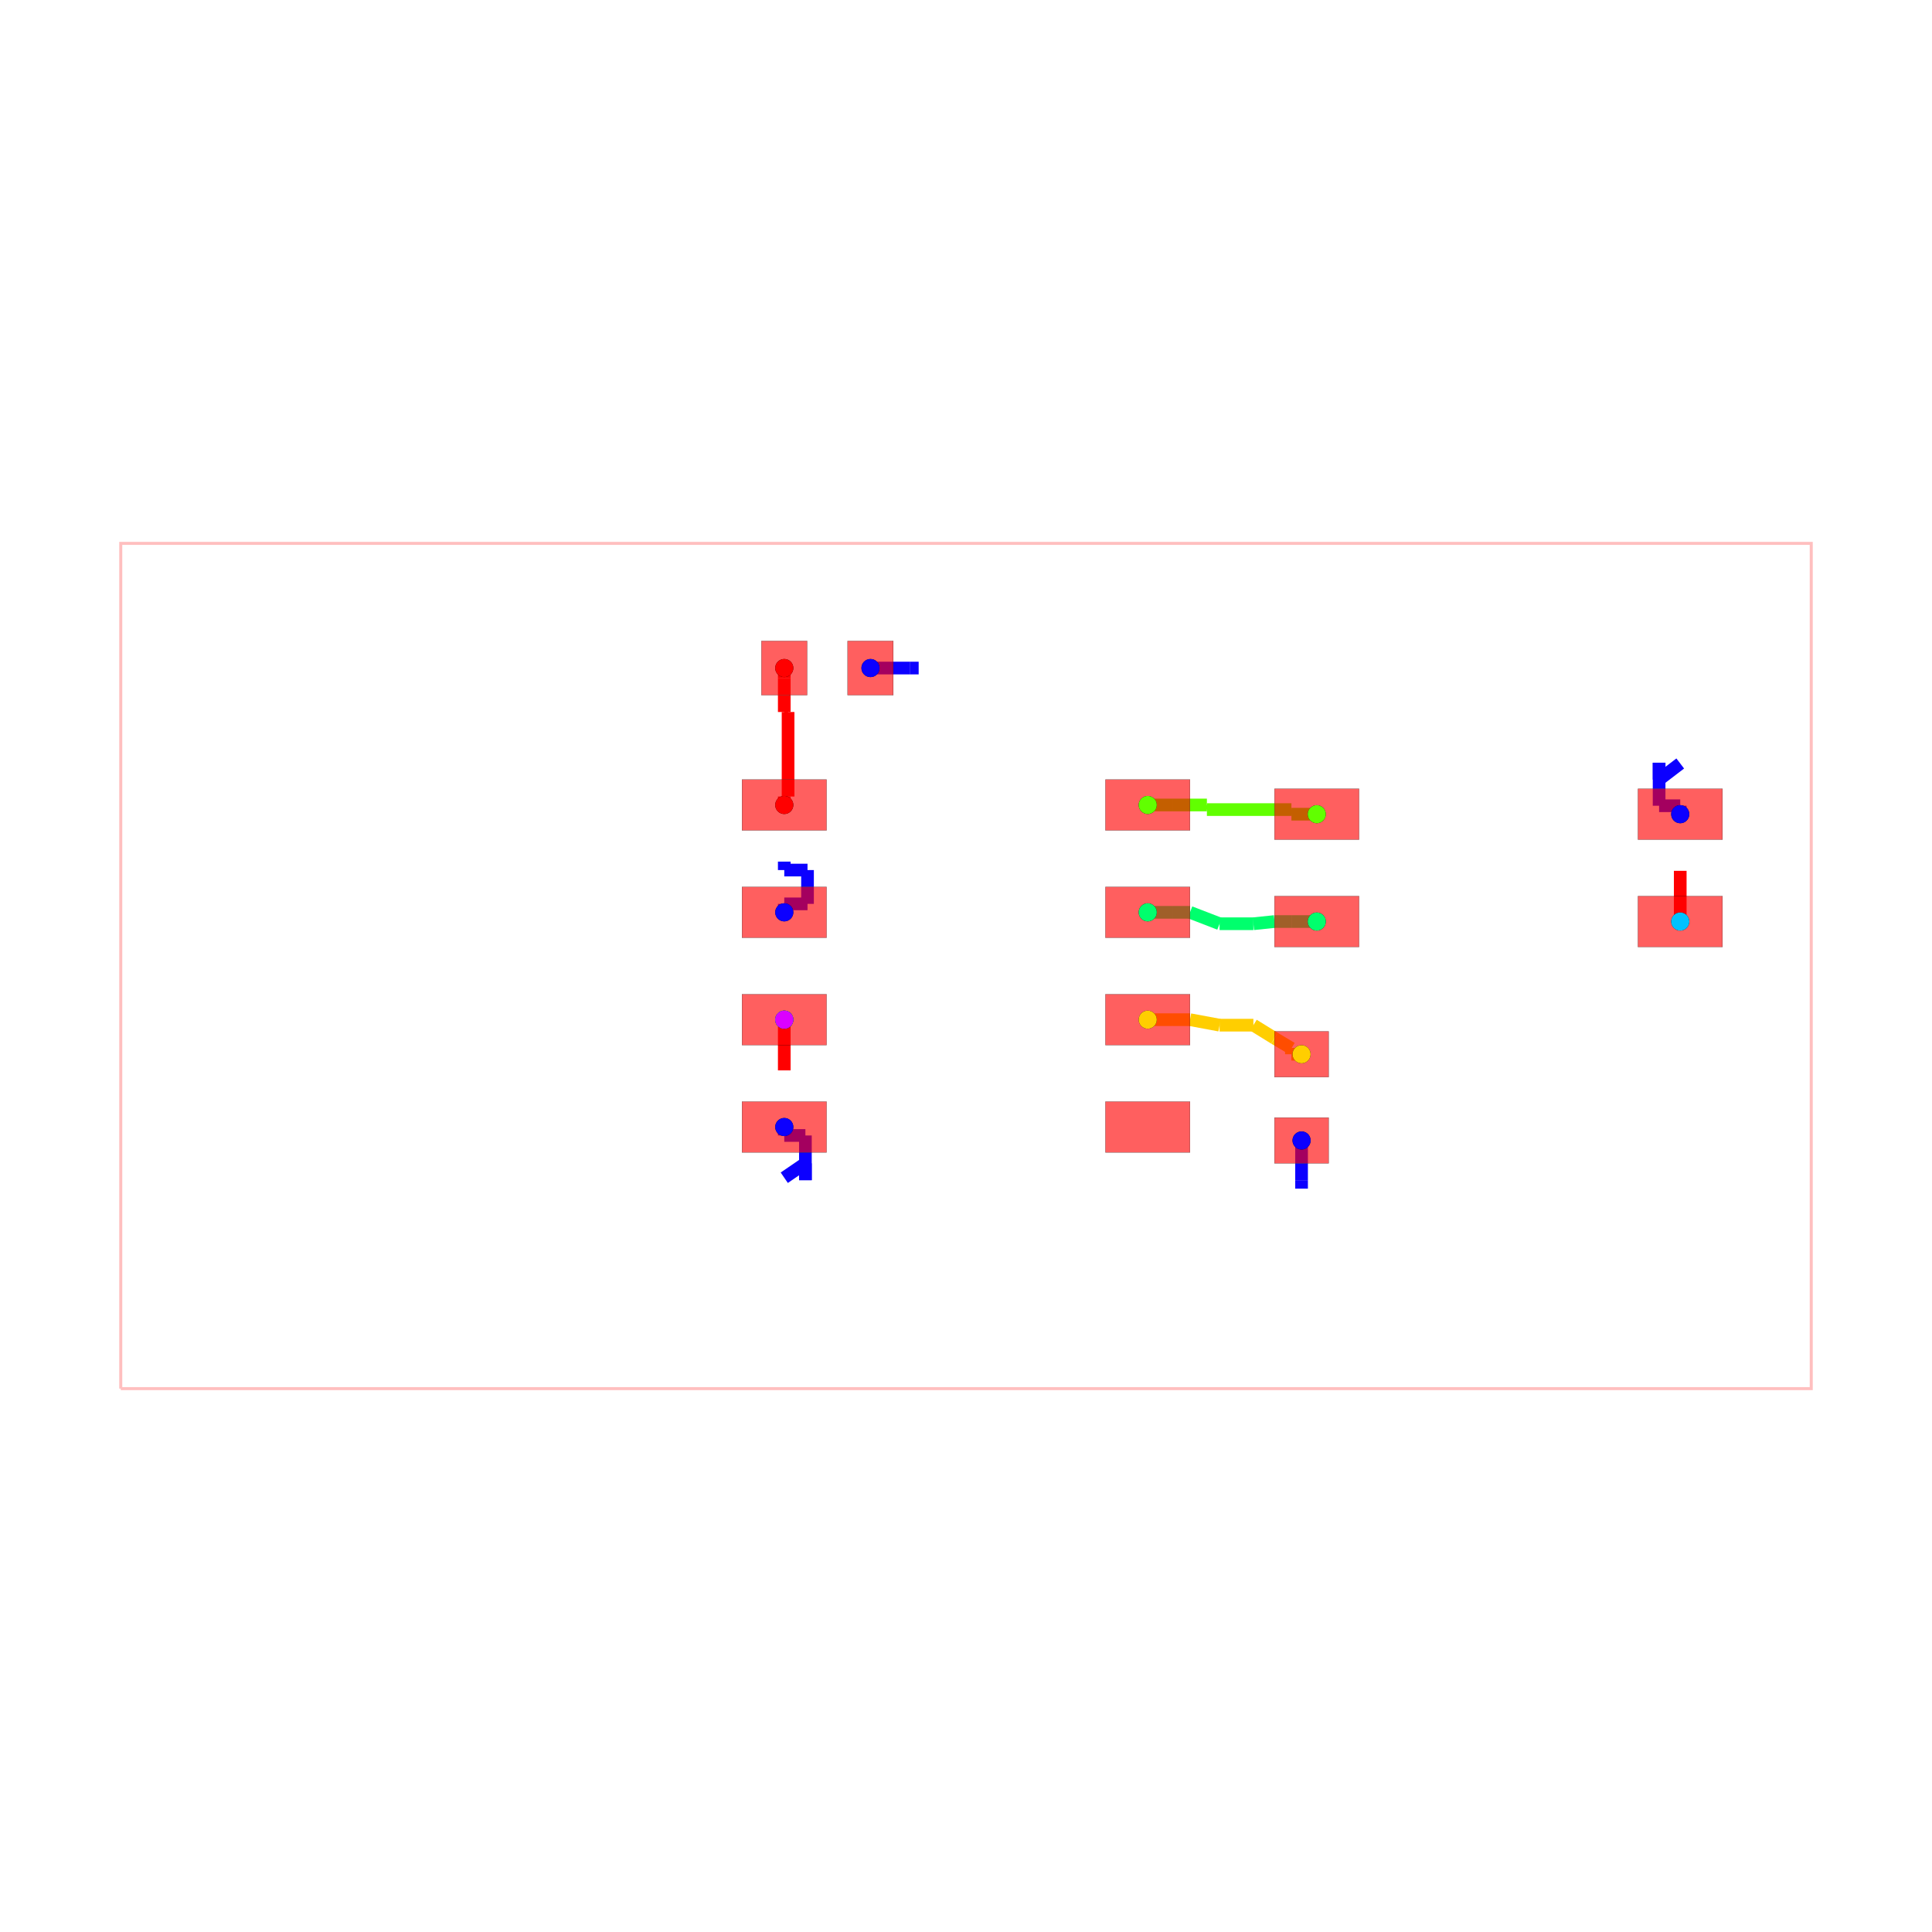
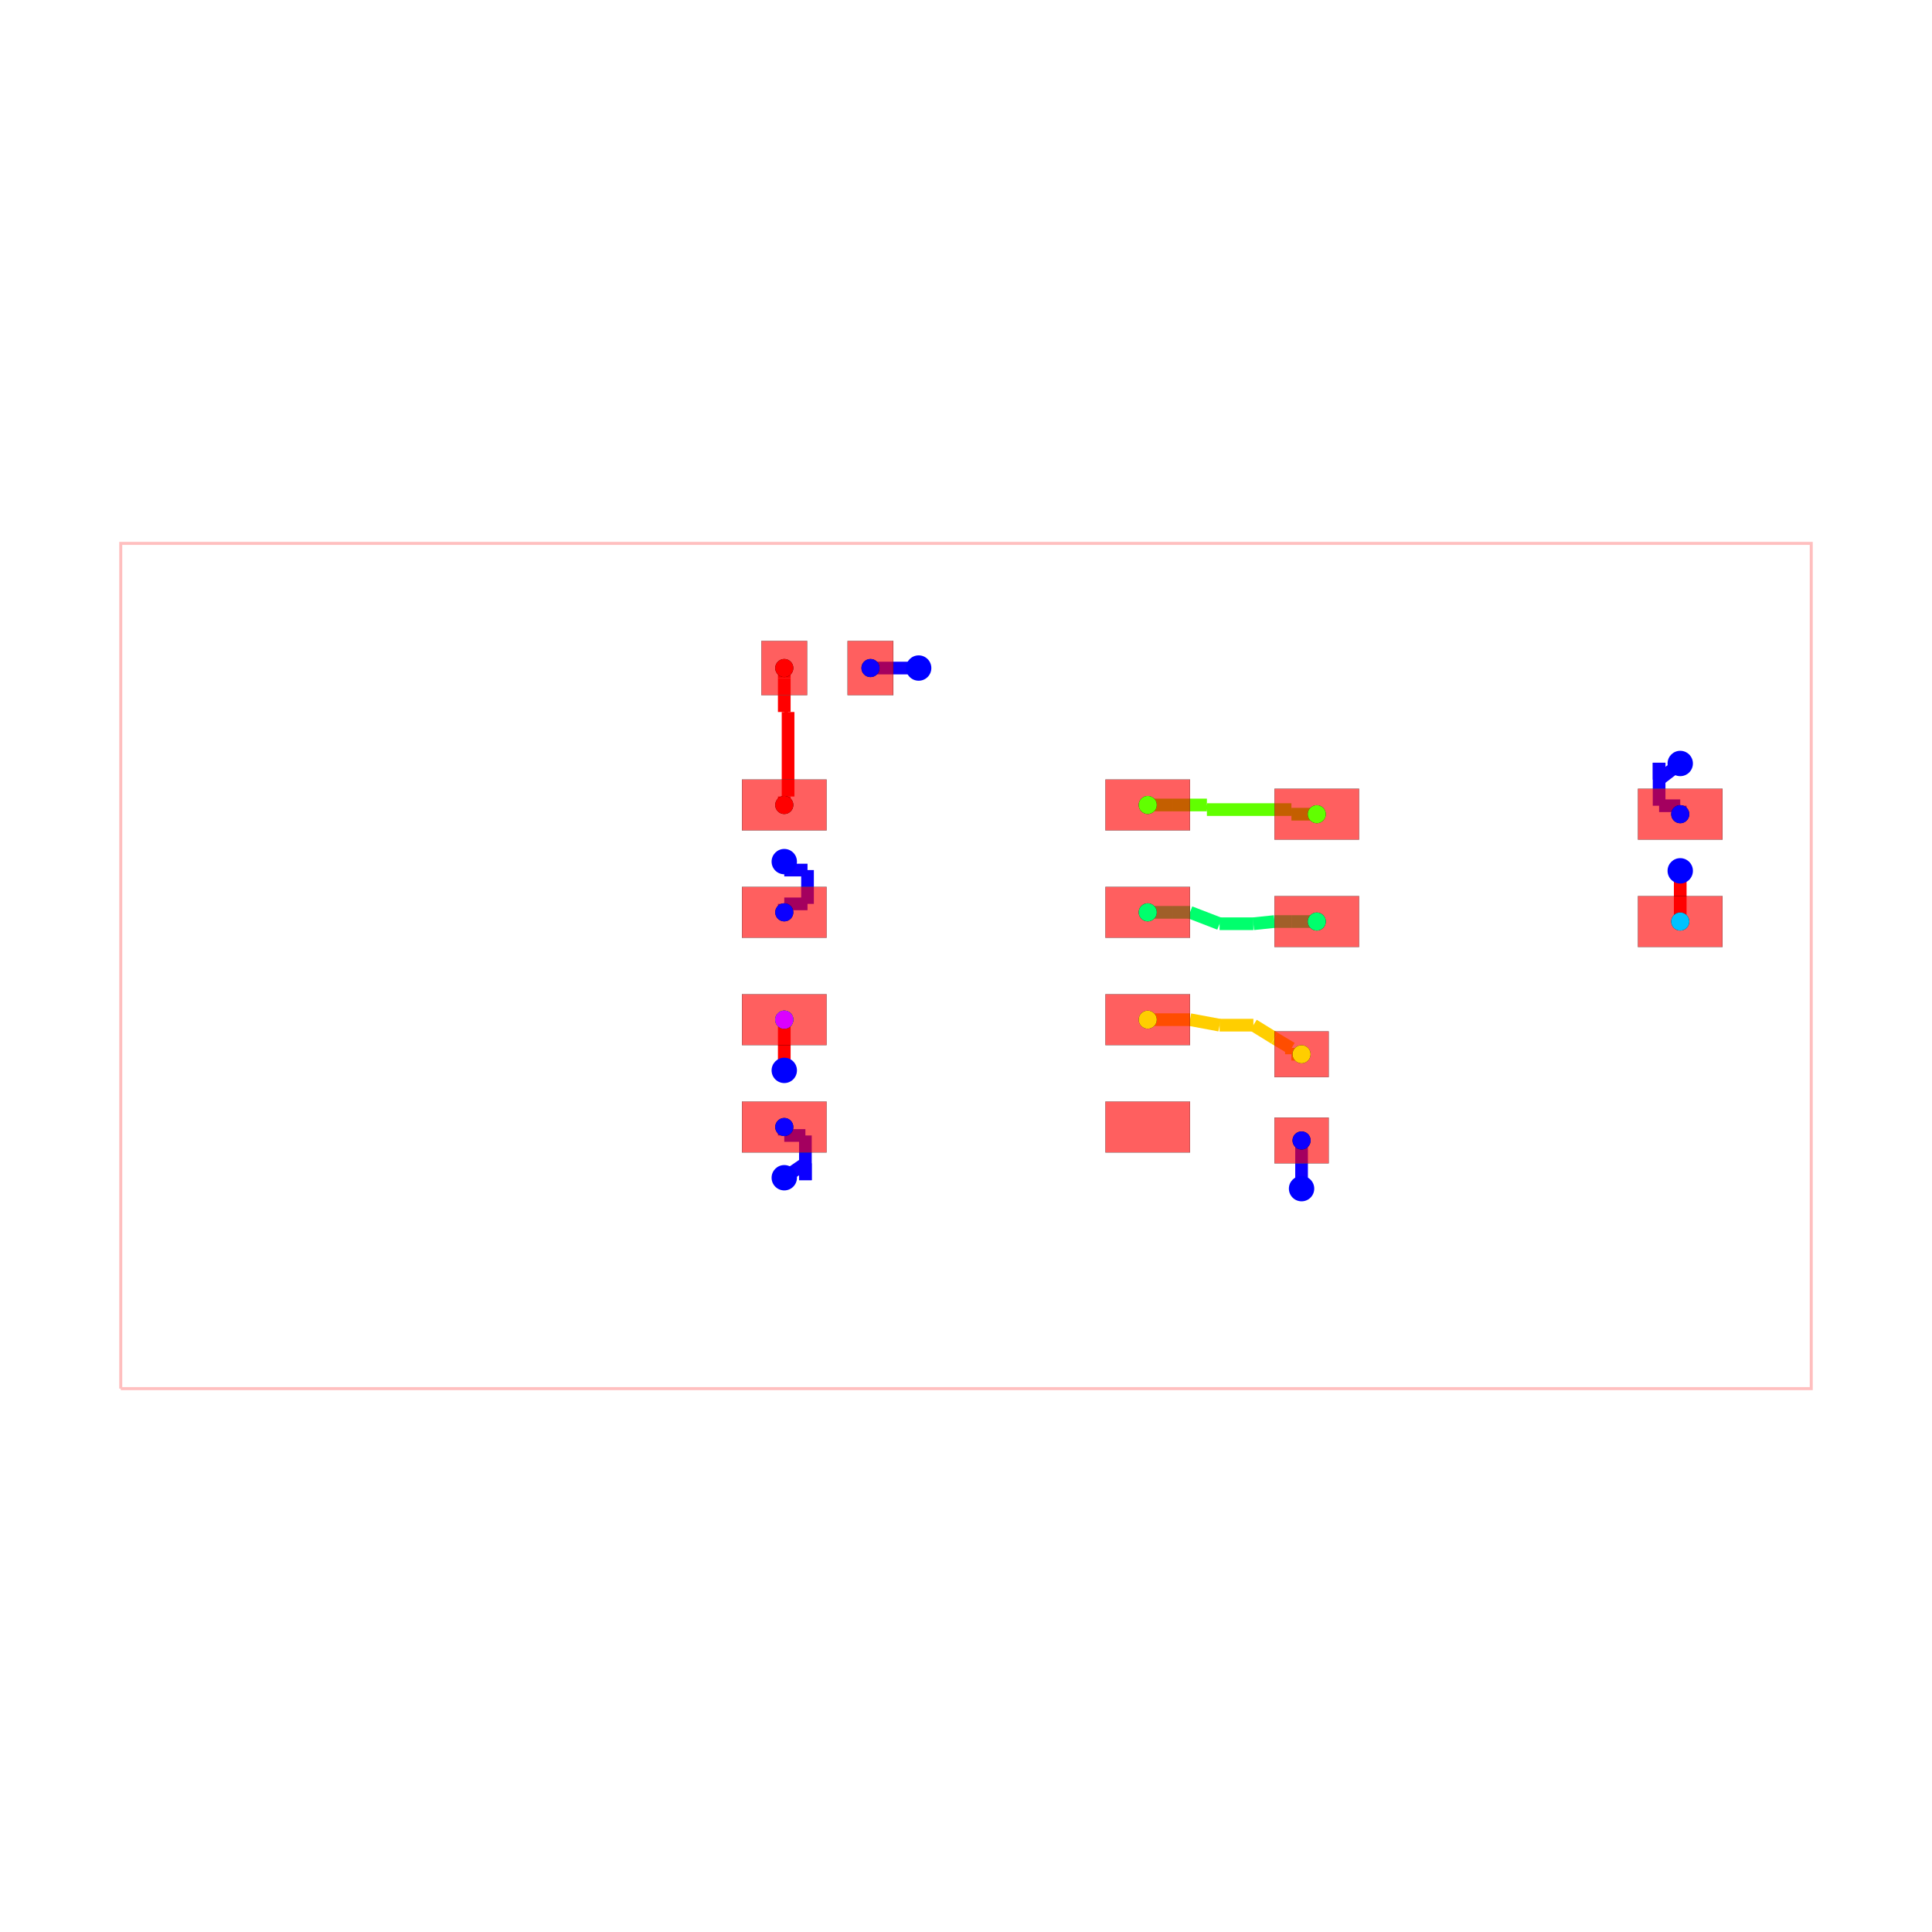
<svg xmlns="http://www.w3.org/2000/svg" width="640" height="640" viewBox="0 0 640 640">
  <rect width="100%" height="100%" fill="white" />
  <g>
    <polyline data-points="-10,-5 10,-5 10,5 -10,5 -10,-5" data-type="line" data-label="" points="40,460 600,460 600,180 40,180 40,460" fill="none" stroke="rgba(255,0,0,0.25)" stroke-width="1px" />
  </g>
  <g>
    <polyline data-points="3.97,-2.0640355616199573 3.97,-2.134035561619957" data-type="line" data-label="" points="431.16,377.793 431.16,379.753" fill="none" stroke="hsl(242.857, 100%, 50%)" stroke-width="4.2" />
  </g>
  <g>
    <polyline data-points="3.97,-2.134035561619957 3.97,-2.3340357808099785" data-type="line" data-label="" points="431.16,379.753 431.16,385.353" fill="none" stroke="hsl(242.857, 100%, 50%)" stroke-width="4.2" />
  </g>
  <g>
    <polyline data-points="3.97,-2.3340357808099785 3.97,-2.5340360000000004" data-type="line" data-label="" points="431.16,385.353 431.16,390.953" fill="none" stroke="hsl(242.857, 100%, 50%)" stroke-width="4.2" />
  </g>
  <g>
    <polyline data-points="3.97,-2.5340360000000004 3.97,-2.634035561619957" data-type="line" data-label="" points="431.16,390.953 431.16,393.753" fill="none" stroke="hsl(242.857, 100%, 50%)" stroke-width="4.2" />
  </g>
  <g>
    <polyline data-points="-1.1300000000000006,3.525 -1.0600000000000005,3.525" data-type="line" data-label="" points="288.36,221.3 290.32,221.3" fill="none" stroke="hsl(242.857, 100%, 50%)" stroke-width="4.2" />
  </g>
  <g>
    <polyline data-points="-1.0600000000000005,3.525 -0.8600000000000002,3.5250000000000004" data-type="line" data-label="" points="290.32,221.3 295.92,221.3" fill="none" stroke="hsl(242.857, 100%, 50%)" stroke-width="4.2" />
  </g>
  <g>
    <polyline data-points="-0.8600000000000002,3.5250000000000004 -0.6599999999999999,3.5250000000000004" data-type="line" data-label="" points="295.92,221.3 301.52,221.3" fill="none" stroke="hsl(242.857, 100%, 50%)" stroke-width="4.2" />
  </g>
  <g>
    <polyline data-points="-0.6599999999999999,3.5250000000000004 -0.5600000000000005,3.525" data-type="line" data-label="" points="301.52,221.3 304.32,221.3" fill="none" stroke="hsl(242.857, 100%, 50%)" stroke-width="4.2" />
  </g>
  <g>
    <polyline data-points="-2.15,-1.905 -2.15,-2.005" data-type="line" data-label="" points="259.8,373.34 259.8,376.14" fill="none" stroke="hsl(242.857, 100%, 50%)" stroke-width="4.2" />
  </g>
  <g>
    <polyline data-points="-2.15,-2.005 -1.9,-2.005" data-type="line" data-label="" points="259.8,376.14 266.8,376.14" fill="none" stroke="hsl(242.857, 100%, 50%)" stroke-width="4.2" />
  </g>
  <g>
    <polyline data-points="-1.9,-2.005 -1.9,-2.205" data-type="line" data-label="" points="266.8,376.14 266.8,381.74" fill="none" stroke="hsl(242.857, 100%, 50%)" stroke-width="4.2" />
  </g>
  <g>
    <polyline data-points="-1.9,-2.205 -1.9,-2.5340360000000004" data-type="line" data-label="" points="266.8,381.74 266.8,390.953" fill="none" stroke="hsl(242.857, 100%, 50%)" stroke-width="4.2" />
  </g>
  <g>
    <polyline data-points="-1.9,-2.5340360000000004 -1.9,-2.334036" data-type="line" data-label="" points="266.8,390.953 266.8,385.353" fill="none" stroke="hsl(242.857, 100%, 50%)" stroke-width="4.2" />
  </g>
  <g>
    <polyline data-points="-1.9,-2.334036 -2.15,-2.505" data-type="line" data-label="" points="266.8,385.353 259.8,390.14" fill="none" stroke="hsl(242.857, 100%, 50%)" stroke-width="4.2" />
  </g>
  <g>
    <polyline data-points="8.45,1.7959644383800433 8.45,1.8959644383800434" data-type="line" data-label="" points="556.6,269.713 556.6,266.913" fill="none" stroke="hsl(242.857, 100%, 50%)" stroke-width="4.2" />
  </g>
  <g>
    <polyline data-points="8.45,1.8959644383800434 8.2,1.8959644383800434" data-type="line" data-label="" points="556.6,266.913 549.6,266.913" fill="none" stroke="hsl(242.857, 100%, 50%)" stroke-width="4.2" />
  </g>
  <g>
    <polyline data-points="8.2,1.8959644383800434 8.2,2.0959644383800438" data-type="line" data-label="" points="549.6,266.913 549.6,261.313" fill="none" stroke="hsl(242.857, 100%, 50%)" stroke-width="4.2" />
  </g>
  <g>
    <polyline data-points="8.2,2.0959644383800438 8.2,2.4050000000000002" data-type="line" data-label="" points="549.6,261.313 549.6,252.66" fill="none" stroke="hsl(242.857, 100%, 50%)" stroke-width="4.2" />
  </g>
  <g>
    <polyline data-points="8.2,2.4050000000000002 8.2,2.205" data-type="line" data-label="" points="549.6,252.66 549.6,258.26" fill="none" stroke="hsl(242.857, 100%, 50%)" stroke-width="4.2" />
  </g>
  <g>
    <polyline data-points="8.2,2.205 8.45,2.395964438380043" data-type="line" data-label="" points="549.6,258.26 556.6,252.913" fill="none" stroke="hsl(242.857, 100%, 50%)" stroke-width="4.2" />
  </g>
  <g>
    <polyline data-points="-2.15,0.635 -2.15,0.7350000000000001" data-type="line" data-label="" points="259.8,302.22 259.8,299.42" fill="none" stroke="hsl(242.857, 100%, 50%)" stroke-width="4.2" />
  </g>
  <g>
    <polyline data-points="-2.15,0.7350000000000001 -1.8750000000000004,0.7350000000000001" data-type="line" data-label="" points="259.8,299.42 267.5,299.42" fill="none" stroke="hsl(242.857, 100%, 50%)" stroke-width="4.2" />
  </g>
  <g>
    <polyline data-points="-1.8750000000000004,0.7350000000000001 -1.8750000000000004,0.935" data-type="line" data-label="" points="267.5,299.42 267.5,293.82" fill="none" stroke="hsl(242.857, 100%, 50%)" stroke-width="4.2" />
  </g>
  <g>
    <polyline data-points="-1.8750000000000004,0.935 -1.8750000000000004,1.135" data-type="line" data-label="" points="267.5,293.82 267.5,288.22" fill="none" stroke="hsl(242.857, 100%, 50%)" stroke-width="4.2" />
  </g>
  <g>
    <polyline data-points="-1.8750000000000004,1.135 -2.15,1.135" data-type="line" data-label="" points="267.5,288.22 259.8,288.22" fill="none" stroke="hsl(242.857, 100%, 50%)" stroke-width="4.2" />
  </g>
  <g>
    <polyline data-points="-2.15,1.135 -2.15,1.235" data-type="line" data-label="" points="259.8,288.22 259.8,285.42" fill="none" stroke="hsl(242.857, 100%, 50%)" stroke-width="4.2" />
  </g>
  <g>
    <polyline data-points="-2.15,-0.635 -2.15,-1.235" data-type="line" data-label="" points="259.8,337.78 259.8,354.58" fill="none" stroke="red" stroke-width="4.2" />
  </g>
  <g>
    <polyline data-points="-2.15,-1.235 -2.15,-1.235" data-type="line" data-label="" points="259.8,354.58 259.8,354.58" fill="none" stroke="red" stroke-width="4.2" />
  </g>
  <g>
    <polyline data-points="8.45,0.5259644383800433 8.45,1.1259644383800433" data-type="line" data-label="" points="556.6,305.273 556.6,288.473" fill="none" stroke="red" stroke-width="4.2" />
  </g>
  <g>
    <polyline data-points="8.45,1.1259644383800433 8.45,1.1259644383800433" data-type="line" data-label="" points="556.6,288.473 556.6,288.473" fill="none" stroke="red" stroke-width="4.2" />
  </g>
  <g>
    <polyline data-points="4.15,0.5259644383800433 3.8500000000000005,0.5259644383800433" data-type="line" data-label="" points="436.2,305.273 427.8,305.273" fill="none" stroke="hsl(145.714, 100%, 50%)" stroke-width="4.2" />
  </g>
  <g>
    <polyline data-points="3.8500000000000005,0.5259644383800433 3.6499999999999995,0.5259644383800433" data-type="line" data-label="" points="427.8,305.273 422.2,305.273" fill="none" stroke="hsl(145.714, 100%, 50%)" stroke-width="4.2" />
  </g>
  <g>
    <polyline data-points="3.6499999999999995,0.5259644383800433 3.4,0.5" data-type="line" data-label="" points="422.2,305.273 415.2,306" fill="none" stroke="hsl(145.714, 100%, 50%)" stroke-width="4.2" />
  </g>
  <g>
    <polyline data-points="3.4,0.5 3.1999999999999997,0.5" data-type="line" data-label="" points="415.2,306 409.6,306" fill="none" stroke="hsl(145.714, 100%, 50%)" stroke-width="4.2" />
  </g>
  <g>
    <polyline data-points="3.1999999999999997,0.5 2.9999999999999996,0.5" data-type="line" data-label="" points="409.6,306 404,306" fill="none" stroke="hsl(145.714, 100%, 50%)" stroke-width="4.2" />
  </g>
  <g>
    <polyline data-points="2.9999999999999996,0.5 2.6500000000000004,0.635" data-type="line" data-label="" points="404,306 394.2,302.22" fill="none" stroke="hsl(145.714, 100%, 50%)" stroke-width="4.2" />
  </g>
  <g>
    <polyline data-points="2.6500000000000004,0.635 2.4499999999999997,0.635" data-type="line" data-label="" points="394.2,302.22 388.6,302.22" fill="none" stroke="hsl(145.714, 100%, 50%)" stroke-width="4.2" />
  </g>
  <g>
    <polyline data-points="2.4499999999999997,0.635 2.15,0.635" data-type="line" data-label="" points="388.6,302.22 380.2,302.22" fill="none" stroke="hsl(145.714, 100%, 50%)" stroke-width="4.2" />
  </g>
  <g>
    <polyline data-points="4.15,1.7959644383800433 3.8500000000000005,1.7959644383800433" data-type="line" data-label="" points="436.2,269.713 427.8,269.713" fill="none" stroke="hsl(97.143, 100%, 50%)" stroke-width="4.2" />
  </g>
  <g>
    <polyline data-points="3.8500000000000005,1.7959644383800433 3.8500000000000005,1.8504822191900216" data-type="line" data-label="" points="427.8,269.713 427.8,268.186" fill="none" stroke="hsl(97.143, 100%, 50%)" stroke-width="4.2" />
  </g>
  <g>
    <polyline data-points="3.8500000000000005,1.8504822191900216 3.6499999999999995,1.8504822191900216" data-type="line" data-label="" points="427.8,268.186 422.2,268.186" fill="none" stroke="hsl(97.143, 100%, 50%)" stroke-width="4.2" />
  </g>
  <g>
    <polyline data-points="3.6499999999999995,1.8504822191900216 2.8500000000000005,1.8504822191900216" data-type="line" data-label="" points="422.2,268.186 399.8,268.186" fill="none" stroke="hsl(97.143, 100%, 50%)" stroke-width="4.2" />
  </g>
  <g>
    <polyline data-points="2.8500000000000005,1.8504822191900216 2.8500000000000005,1.905" data-type="line" data-label="" points="399.8,268.186 399.8,266.66" fill="none" stroke="hsl(97.143, 100%, 50%)" stroke-width="4.2" />
  </g>
  <g>
    <polyline data-points="2.8500000000000005,1.905 2.6500000000000004,1.905" data-type="line" data-label="" points="399.8,266.66 394.2,266.66" fill="none" stroke="hsl(97.143, 100%, 50%)" stroke-width="4.2" />
  </g>
  <g>
    <polyline data-points="2.6500000000000004,1.905 2.4499999999999997,1.905" data-type="line" data-label="" points="394.2,266.66 388.6,266.66" fill="none" stroke="hsl(97.143, 100%, 50%)" stroke-width="4.2" />
  </g>
  <g>
    <polyline data-points="2.4499999999999997,1.905 2.15,1.905" data-type="line" data-label="" points="388.6,266.66 380.2,266.66" fill="none" stroke="hsl(97.143, 100%, 50%)" stroke-width="4.2" />
  </g>
  <g>
    <polyline data-points="3.97,-1.0440355616199575 3.8500000000000005,-1.0440355616199575" data-type="line" data-label="" points="431.16,349.233 427.8,349.233" fill="none" stroke="hsl(48.571, 100%, 50%)" stroke-width="4.2" />
  </g>
  <g>
    <polyline data-points="3.8500000000000005,-1.0440355616199575 3.8500000000000005,-0.9740355616199574" data-type="line" data-label="" points="427.8,349.233 427.8,347.273" fill="none" stroke="hsl(48.571, 100%, 50%)" stroke-width="4.2" />
  </g>
  <g>
    <polyline data-points="3.8500000000000005,-0.9740355616199574 3.6499999999999995,-0.8545177808099788" data-type="line" data-label="" points="427.8,347.273 422.2,343.926" fill="none" stroke="hsl(48.571, 100%, 50%)" stroke-width="4.2" />
  </g>
  <g>
    <polyline data-points="3.6499999999999995,-0.8545177808099788 3.4,-0.7" data-type="line" data-label="" points="422.2,343.926 415.2,339.6" fill="none" stroke="hsl(48.571, 100%, 50%)" stroke-width="4.2" />
  </g>
  <g>
    <polyline data-points="3.4,-0.7 3.1999999999999997,-0.7" data-type="line" data-label="" points="415.2,339.6 409.6,339.6" fill="none" stroke="hsl(48.571, 100%, 50%)" stroke-width="4.2" />
  </g>
  <g>
    <polyline data-points="3.1999999999999997,-0.7 2.9999999999999996,-0.7" data-type="line" data-label="" points="409.6,339.6 404,339.6" fill="none" stroke="hsl(48.571, 100%, 50%)" stroke-width="4.2" />
  </g>
  <g>
    <polyline data-points="2.9999999999999996,-0.7 2.6500000000000004,-0.635" data-type="line" data-label="" points="404,339.6 394.2,337.78" fill="none" stroke="hsl(48.571, 100%, 50%)" stroke-width="4.2" />
  </g>
  <g>
    <polyline data-points="2.6500000000000004,-0.635 2.4499999999999997,-0.6350000000000001" data-type="line" data-label="" points="394.2,337.78 388.6,337.78" fill="none" stroke="hsl(48.571, 100%, 50%)" stroke-width="4.2" />
  </g>
  <g>
    <polyline data-points="2.4499999999999997,-0.6350000000000001 2.15,-0.635" data-type="line" data-label="" points="388.6,337.78 380.2,337.78" fill="none" stroke="hsl(48.571, 100%, 50%)" stroke-width="4.2" />
  </g>
  <g>
    <polyline data-points="-2.1499999999999995,3.525 -2.1499999999999995,3.4050000000000002" data-type="line" data-label="" points="259.8,221.3 259.8,224.66" fill="none" stroke="hsl(0, 100%, 50%)" stroke-width="4.2" />
  </g>
  <g>
    <polyline data-points="-2.1499999999999995,3.4050000000000002 -2.1499999999999995,3.205" data-type="line" data-label="" points="259.8,224.66 259.8,230.26" fill="none" stroke="hsl(0, 100%, 50%)" stroke-width="4.2" />
  </g>
  <g>
    <polyline data-points="-2.1499999999999995,3.205 -2.1500000000000004,3.005" data-type="line" data-label="" points="259.8,230.26 259.8,235.86" fill="none" stroke="hsl(0, 100%, 50%)" stroke-width="4.2" />
  </g>
  <g>
    <polyline data-points="-2.1500000000000004,3.005 -2.104999999999999,3.005" data-type="line" data-label="" points="259.8,235.86 261.06,235.86" fill="none" stroke="hsl(0, 100%, 50%)" stroke-width="4.2" />
  </g>
  <g>
    <polyline data-points="-2.104999999999999,3.005 -2.104999999999999,2.205" data-type="line" data-label="" points="261.06,235.86 261.06,258.26" fill="none" stroke="hsl(0, 100%, 50%)" stroke-width="4.2" />
  </g>
  <g>
    <polyline data-points="-2.104999999999999,2.205 -2.1049999999999995,2.005" data-type="line" data-label="" points="261.06,258.26 261.06,263.86" fill="none" stroke="hsl(0, 100%, 50%)" stroke-width="4.2" />
  </g>
  <g>
    <polyline data-points="-2.1049999999999995,2.005 -2.15,2.005" data-type="line" data-label="" points="261.06,263.86 259.8,263.86" fill="none" stroke="hsl(0, 100%, 50%)" stroke-width="4.2" />
  </g>
  <g>
    <polyline data-points="-2.15,2.005 -2.15,1.905" data-type="line" data-label="" points="259.8,263.86 259.8,266.66" fill="none" stroke="hsl(0, 100%, 50%)" stroke-width="4.2" />
  </g>
  <g>
    <rect data-type="rect" data-label="top" data-x="-2.15" data-y="1.905" x="245.8" y="258.26" width="28" height="16.8" fill="rgba(255,0,0,0.25)" stroke="black" stroke-width="0.036" />
  </g>
  <g>
    <rect data-type="rect" data-label="top" data-x="-2.15" data-y="0.635" x="245.8" y="293.82" width="28" height="16.8" fill="rgba(255,0,0,0.25)" stroke="black" stroke-width="0.036" />
  </g>
  <g>
    <rect data-type="rect" data-label="top" data-x="-2.15" data-y="-0.635" x="245.8" y="329.38" width="28" height="16.8" fill="rgba(255,0,0,0.25)" stroke="black" stroke-width="0.036" />
  </g>
  <g>
    <rect data-type="rect" data-label="top" data-x="-2.15" data-y="-1.905" x="245.8" y="364.94" width="28" height="16.8" fill="rgba(255,0,0,0.25)" stroke="black" stroke-width="0.036" />
  </g>
  <g>
    <rect data-type="rect" data-label="top" data-x="2.15" data-y="-1.905" x="366.2" y="364.94" width="28" height="16.8" fill="rgba(255,0,0,0.25)" stroke="black" stroke-width="0.036" />
  </g>
  <g>
    <rect data-type="rect" data-label="top" data-x="2.15" data-y="-0.635" x="366.2" y="329.38" width="28" height="16.8" fill="rgba(255,0,0,0.25)" stroke="black" stroke-width="0.036" />
  </g>
  <g>
    <rect data-type="rect" data-label="top" data-x="2.15" data-y="0.635" x="366.2" y="293.82" width="28" height="16.8" fill="rgba(255,0,0,0.25)" stroke="black" stroke-width="0.036" />
  </g>
  <g>
    <rect data-type="rect" data-label="top" data-x="2.15" data-y="1.905" x="366.2" y="258.26" width="28" height="16.8" fill="rgba(255,0,0,0.25)" stroke="black" stroke-width="0.036" />
  </g>
  <g>
    <rect data-type="rect" data-label="top" data-x="-2.1500000000000004" data-y="3.525" x="252.24" y="212.34" width="15.12" height="17.92" fill="rgba(255,0,0,0.25)" stroke="black" stroke-width="0.036" />
  </g>
  <g>
    <rect data-type="rect" data-label="top" data-x="-1.1300000000000006" data-y="3.525" x="280.8" y="212.34" width="15.12" height="17.92" fill="rgba(255,0,0,0.25)" stroke="black" stroke-width="0.036" />
  </g>
  <g>
    <rect data-type="rect" data-label="top" data-x="3.97" data-y="-1.0440355616199575" x="422.2" y="341.673" width="17.92" height="15.12" fill="rgba(255,0,0,0.25)" stroke="black" stroke-width="0.036" />
  </g>
  <g>
    <rect data-type="rect" data-label="top" data-x="3.97" data-y="-2.0640355616199573" x="422.2" y="370.233" width="17.92" height="15.12" fill="rgba(255,0,0,0.25)" stroke="black" stroke-width="0.036" />
  </g>
  <g>
    <rect data-type="rect" data-label="top" data-x="4.15" data-y="1.7959644383800433" x="422.2" y="261.313" width="28" height="16.8" fill="rgba(255,0,0,0.25)" stroke="black" stroke-width="0.036" />
  </g>
  <g>
    <rect data-type="rect" data-label="top" data-x="4.15" data-y="0.5259644383800433" x="422.2" y="296.873" width="28" height="16.8" fill="rgba(255,0,0,0.25)" stroke="black" stroke-width="0.036" />
  </g>
  <g>
    <rect data-type="rect" data-label="top" data-x="8.45" data-y="0.5259644383800433" x="542.6" y="296.873" width="28" height="16.8" fill="rgba(255,0,0,0.25)" stroke="black" stroke-width="0.036" />
  </g>
  <g>
    <rect data-type="rect" data-label="top" data-x="8.45" data-y="1.7959644383800433" x="542.6" y="261.313" width="28" height="16.8" fill="rgba(255,0,0,0.25)" stroke="black" stroke-width="0.036" />
  </g>
  <g>
    <rect data-type="rect" data-label="" data-x="-2.15" data-y="1.905" x="245.8" y="258.26" width="28" height="16.8" fill="rgba(255,0,0,0.5)" stroke="black" stroke-width="0.036" />
  </g>
  <g>
    <rect data-type="rect" data-label="" data-x="-2.15" data-y="0.635" x="245.8" y="293.82" width="28" height="16.8" fill="rgba(255,0,0,0.5)" stroke="black" stroke-width="0.036" />
  </g>
  <g>
    <rect data-type="rect" data-label="" data-x="-2.15" data-y="-0.635" x="245.8" y="329.38" width="28" height="16.8" fill="rgba(255,0,0,0.5)" stroke="black" stroke-width="0.036" />
  </g>
  <g>
    <rect data-type="rect" data-label="" data-x="-2.15" data-y="-1.905" x="245.8" y="364.94" width="28" height="16.8" fill="rgba(255,0,0,0.5)" stroke="black" stroke-width="0.036" />
  </g>
  <g>
    <rect data-type="rect" data-label="" data-x="2.15" data-y="-1.905" x="366.2" y="364.94" width="28" height="16.8" fill="rgba(255,0,0,0.5)" stroke="black" stroke-width="0.036" />
  </g>
  <g>
    <rect data-type="rect" data-label="" data-x="2.15" data-y="-0.635" x="366.2" y="329.38" width="28" height="16.8" fill="rgba(255,0,0,0.5)" stroke="black" stroke-width="0.036" />
  </g>
  <g>
    <rect data-type="rect" data-label="" data-x="2.15" data-y="0.635" x="366.2" y="293.82" width="28" height="16.8" fill="rgba(255,0,0,0.5)" stroke="black" stroke-width="0.036" />
  </g>
  <g>
    <rect data-type="rect" data-label="" data-x="2.15" data-y="1.905" x="366.2" y="258.26" width="28" height="16.8" fill="rgba(255,0,0,0.5)" stroke="black" stroke-width="0.036" />
  </g>
  <g>
    <rect data-type="rect" data-label="" data-x="-2.1500000000000004" data-y="3.525" x="252.24" y="212.34" width="15.12" height="17.92" fill="rgba(255,0,0,0.5)" stroke="black" stroke-width="0.036" />
  </g>
  <g>
    <rect data-type="rect" data-label="" data-x="-1.1300000000000006" data-y="3.525" x="280.8" y="212.34" width="15.12" height="17.92" fill="rgba(255,0,0,0.5)" stroke="black" stroke-width="0.036" />
  </g>
  <g>
    <rect data-type="rect" data-label="" data-x="3.97" data-y="-1.0440355616199575" x="422.2" y="341.673" width="17.92" height="15.12" fill="rgba(255,0,0,0.5)" stroke="black" stroke-width="0.036" />
  </g>
  <g>
    <rect data-type="rect" data-label="" data-x="3.97" data-y="-2.0640355616199573" x="422.2" y="370.233" width="17.92" height="15.12" fill="rgba(255,0,0,0.5)" stroke="black" stroke-width="0.036" />
  </g>
  <g>
    <rect data-type="rect" data-label="" data-x="4.15" data-y="1.7959644383800433" x="422.2" y="261.313" width="28" height="16.8" fill="rgba(255,0,0,0.5)" stroke="black" stroke-width="0.036" />
  </g>
  <g>
    <rect data-type="rect" data-label="" data-x="4.15" data-y="0.5259644383800433" x="422.2" y="296.873" width="28" height="16.8" fill="rgba(255,0,0,0.5)" stroke="black" stroke-width="0.036" />
  </g>
  <g>
    <rect data-type="rect" data-label="" data-x="8.45" data-y="0.5259644383800433" x="542.6" y="296.873" width="28" height="16.8" fill="rgba(255,0,0,0.5)" stroke="black" stroke-width="0.036" />
  </g>
  <g>
    <rect data-type="rect" data-label="" data-x="8.45" data-y="1.7959644383800433" x="542.6" y="261.313" width="28" height="16.8" fill="rgba(255,0,0,0.5)" stroke="black" stroke-width="0.036" />
  </g>
+   <circle data-type="circle" data-label="" data-x="3.97" data-y="-2.634035561619957" cx="431.16" cy="393.753" r="4.2" fill="blue" stroke="none" stroke-width="0.036" />
+   <circle data-type="circle" data-label="" data-x="-0.5600000000000005" data-y="3.525" cx="304.32" cy="221.3" r="4.2" fill="blue" stroke="none" stroke-width="0.036" />
+   <circle data-type="circle" data-label="" data-x="-2.15" data-y="-2.505" cx="259.8" cy="390.14" r="4.2" fill="blue" stroke="none" stroke-width="0.036" />
+   <circle data-type="circle" data-label="" data-x="8.45" data-y="2.395964438380043" cx="556.6" cy="252.913" r="4.2" fill="blue" stroke="none" stroke-width="0.036" />
+   <circle data-type="circle" data-label="" data-x="-2.15" data-y="1.235" cx="259.8" cy="285.42" r="4.2" fill="blue" stroke="none" stroke-width="0.036" />
+   <circle data-type="circle" data-label="" data-x="-2.15" data-y="-1.235" cx="259.8" cy="354.58" r="4.2" fill="blue" stroke="none" stroke-width="0.036" />
+   <circle data-type="circle" data-label="" data-x="8.45" data-y="1.1259644383800433" cx="556.6" cy="288.473" r="4.2" fill="blue" stroke="none" stroke-width="0.036" />
  <g>
    <circle data-type="point" data-label="source_trace_3 pcb_port_8" data-x="-2.1500000000000004" data-y="3.525" cx="259.8" cy="221.3" r="3" fill="black" />
  </g>
  <g>
    <circle data-type="point" data-label="source_trace_3 pcb_port_0" data-x="-2.15" data-y="1.905" cx="259.8" cy="266.66" r="3" fill="black" />
  </g>
  <g>
    <circle data-type="point" data-label="source_trace_5 pcb_port_10" data-x="3.97" data-y="-1.0440355616199575" cx="431.16" cy="349.233" r="3" fill="black" />
  </g>
  <g>
    <circle data-type="point" data-label="source_trace_5 pcb_port_5" data-x="2.15" data-y="-0.635" cx="380.2" cy="337.78" r="3" fill="black" />
  </g>
  <g>
    <circle data-type="point" data-label="source_trace_7 pcb_port_12" data-x="4.15" data-y="1.7959644383800433" cx="436.2" cy="269.713" r="3" fill="black" />
  </g>
  <g>
    <circle data-type="point" data-label="source_trace_7 pcb_port_7" data-x="2.15" data-y="1.905" cx="380.2" cy="266.66" r="3" fill="black" />
  </g>
  <g>
    <circle data-type="point" data-label="source_trace_8 pcb_port_13" data-x="4.15" data-y="0.5259644383800433" cx="436.2" cy="305.273" r="3" fill="black" />
  </g>
  <g>
    <circle data-type="point" data-label="source_trace_8 pcb_port_6" data-x="2.15" data-y="0.635" cx="380.2" cy="302.22" r="3" fill="black" />
  </g>
  <g>
    <circle data-type="point" data-label="source_trace_9 pcb_port_14" data-x="8.45" data-y="0.5259644383800433" cx="556.6" cy="305.273" r="3" fill="black" />
  </g>
  <g>
    <circle data-type="point" data-label="source_trace_9 pcb_port_2" data-x="-2.15" data-y="-0.635" cx="259.8" cy="337.78" r="3" fill="black" />
  </g>
  <g>
    <circle data-type="point" data-label="source_net_0 pcb_port_1" data-x="-2.15" data-y="0.635" cx="259.8" cy="302.22" r="3" fill="black" />
  </g>
  <g>
    <circle data-type="point" data-label="source_net_0 pcb_port_3" data-x="-2.15" data-y="-1.905" cx="259.8" cy="373.34" r="3" fill="black" />
  </g>
  <g>
    <circle data-type="point" data-label="source_net_0 pcb_port_9" data-x="-1.1300000000000006" data-y="3.525" cx="288.36" cy="221.3" r="3" fill="black" />
  </g>
  <g>
    <circle data-type="point" data-label="source_net_0 pcb_port_11" data-x="3.97" data-y="-2.0640355616199573" cx="431.16" cy="377.793" r="3" fill="black" />
  </g>
  <g>
    <circle data-type="point" data-label="source_net_0 pcb_port_15" data-x="8.45" data-y="1.7959644383800433" cx="556.6" cy="269.713" r="3" fill="black" />
  </g>
  <g>
    <circle data-type="point" data-label="source_net_1 pcb_port_2" data-x="-2.15" data-y="-0.635" cx="259.8" cy="337.78" r="3" fill="black" />
  </g>
  <g>
    <circle data-type="point" data-label="source_trace_3 source_trace_3 top" data-x="-2.1500000000000004" data-y="3.525" cx="259.8" cy="221.3" r="3" fill="hsl(0, 100%, 50%)" />
  </g>
  <g>
    <circle data-type="point" data-label="source_trace_3 source_trace_3 top" data-x="-2.15" data-y="1.905" cx="259.8" cy="266.66" r="3" fill="hsl(0, 100%, 50%)" />
  </g>
  <g>
    <circle data-type="point" data-label="source_trace_5 source_trace_5 top" data-x="3.97" data-y="-1.0440355616199575" cx="431.16" cy="349.233" r="3" fill="hsl(48.571, 100%, 50%)" />
  </g>
  <g>
    <circle data-type="point" data-label="source_trace_5 source_trace_5 top" data-x="2.15" data-y="-0.635" cx="380.2" cy="337.78" r="3" fill="hsl(48.571, 100%, 50%)" />
  </g>
  <g>
    <circle data-type="point" data-label="source_trace_7 source_trace_7 top" data-x="4.15" data-y="1.7959644383800433" cx="436.2" cy="269.713" r="3" fill="hsl(97.143, 100%, 50%)" />
  </g>
  <g>
    <circle data-type="point" data-label="source_trace_7 source_trace_7 top" data-x="2.15" data-y="1.905" cx="380.2" cy="266.66" r="3" fill="hsl(97.143, 100%, 50%)" />
  </g>
  <g>
    <circle data-type="point" data-label="source_trace_8 source_trace_8 top" data-x="4.15" data-y="0.5259644383800433" cx="436.2" cy="305.273" r="3" fill="hsl(145.714, 100%, 50%)" />
  </g>
  <g>
    <circle data-type="point" data-label="source_trace_8 source_trace_8 top" data-x="2.15" data-y="0.635" cx="380.2" cy="302.22" r="3" fill="hsl(145.714, 100%, 50%)" />
  </g>
  <g>
    <circle data-type="point" data-label="source_trace_9 source_trace_9 top" data-x="8.45" data-y="0.5259644383800433" cx="556.6" cy="305.273" r="3" fill="hsl(194.286, 100%, 50%)" />
  </g>
  <g>
    <circle data-type="point" data-label="source_trace_9 source_trace_9 top" data-x="-2.15" data-y="-0.635" cx="259.8" cy="337.78" r="3" fill="hsl(194.286, 100%, 50%)" />
  </g>
  <g>
    <circle data-type="point" data-label="source_net_0 source_net_0 top" data-x="-2.15" data-y="0.635" cx="259.8" cy="302.22" r="3" fill="hsl(242.857, 100%, 50%)" />
  </g>
  <g>
    <circle data-type="point" data-label="source_net_0 source_net_0 top" data-x="-2.15" data-y="-1.905" cx="259.8" cy="373.34" r="3" fill="hsl(242.857, 100%, 50%)" />
  </g>
  <g>
    <circle data-type="point" data-label="source_net_0 source_net_0 top" data-x="-1.1300000000000006" data-y="3.525" cx="288.36" cy="221.3" r="3" fill="hsl(242.857, 100%, 50%)" />
  </g>
  <g>
    <circle data-type="point" data-label="source_net_0 source_net_0 top" data-x="3.97" data-y="-2.0640355616199573" cx="431.16" cy="377.793" r="3" fill="hsl(242.857, 100%, 50%)" />
  </g>
  <g>
    <circle data-type="point" data-label="source_net_0 source_net_0 top" data-x="8.45" data-y="1.7959644383800433" cx="556.6" cy="269.713" r="3" fill="hsl(242.857, 100%, 50%)" />
  </g>
  <g>
    <circle data-type="point" data-label="source_net_1 source_net_1 top" data-x="-2.15" data-y="-0.635" cx="259.8" cy="337.78" r="3" fill="hsl(291.429, 100%, 50%)" />
  </g>
  <g id="crosshair" style="display: none">
    <line id="crosshair-h" y1="0" y2="640" stroke="#666" stroke-width="0.5" />
    <line id="crosshair-v" x1="0" x2="640" stroke="#666" stroke-width="0.5" />
    <text id="coordinates" font-family="monospace" font-size="12" fill="#666" />
  </g>
</svg>
